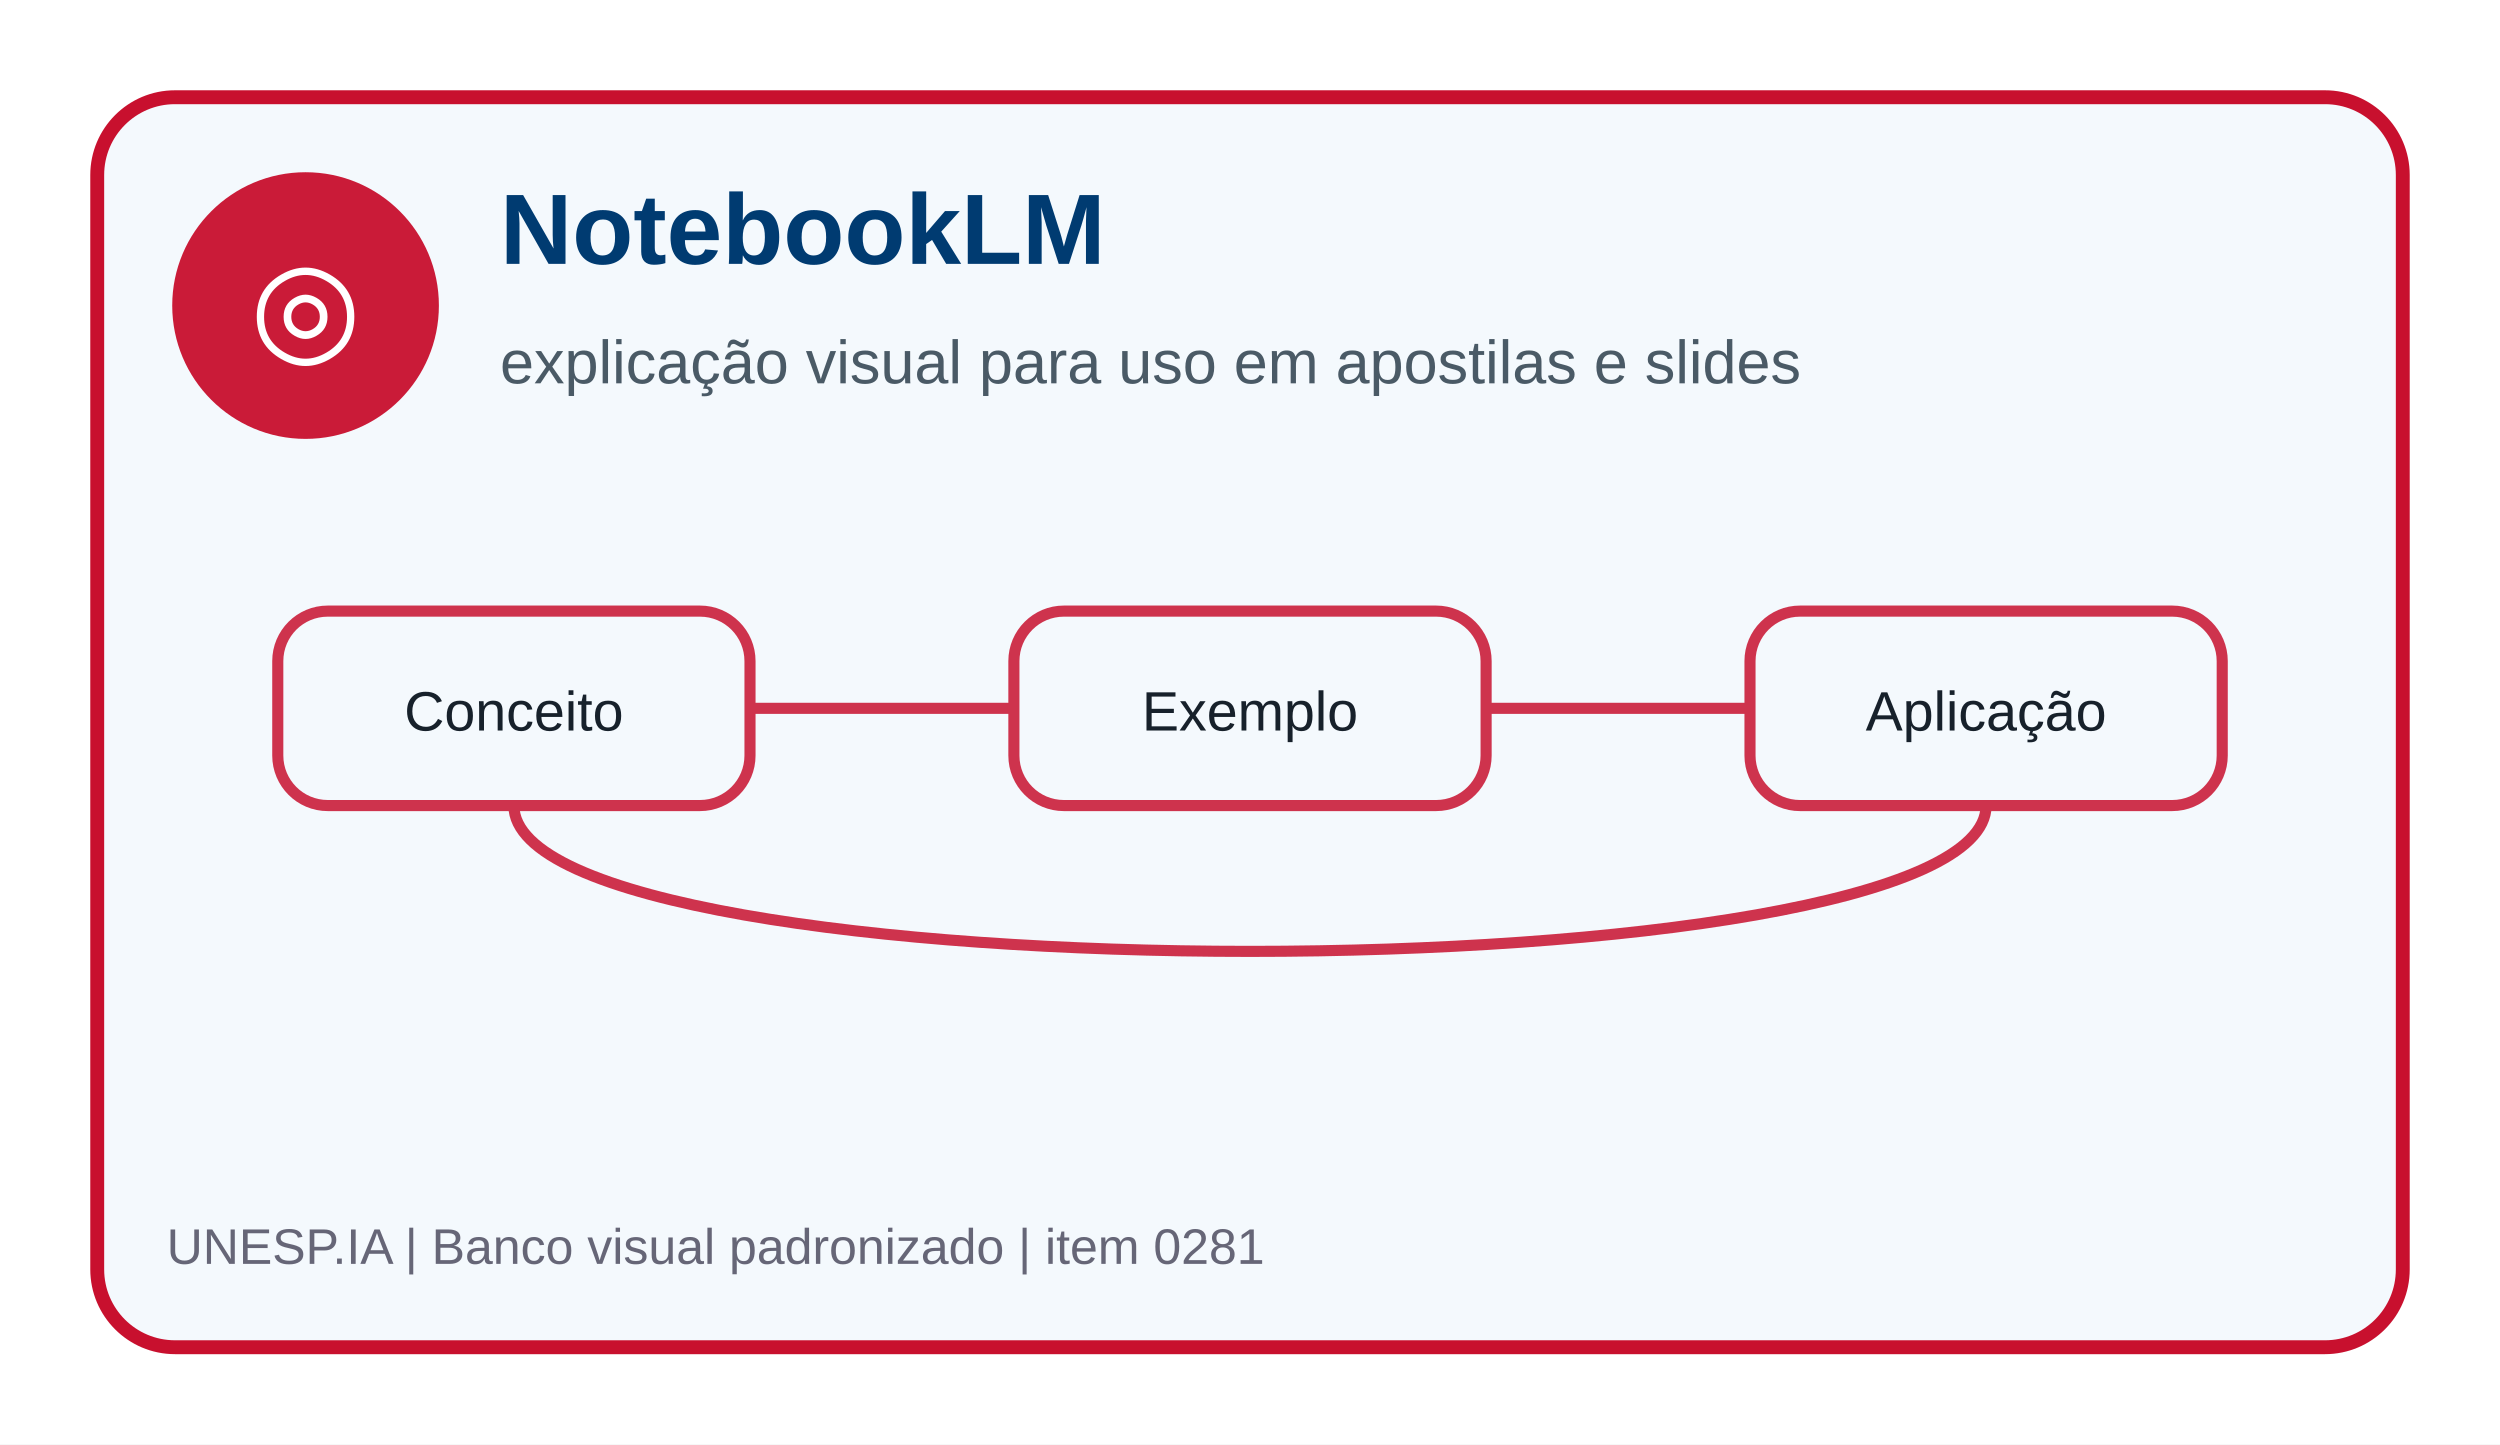
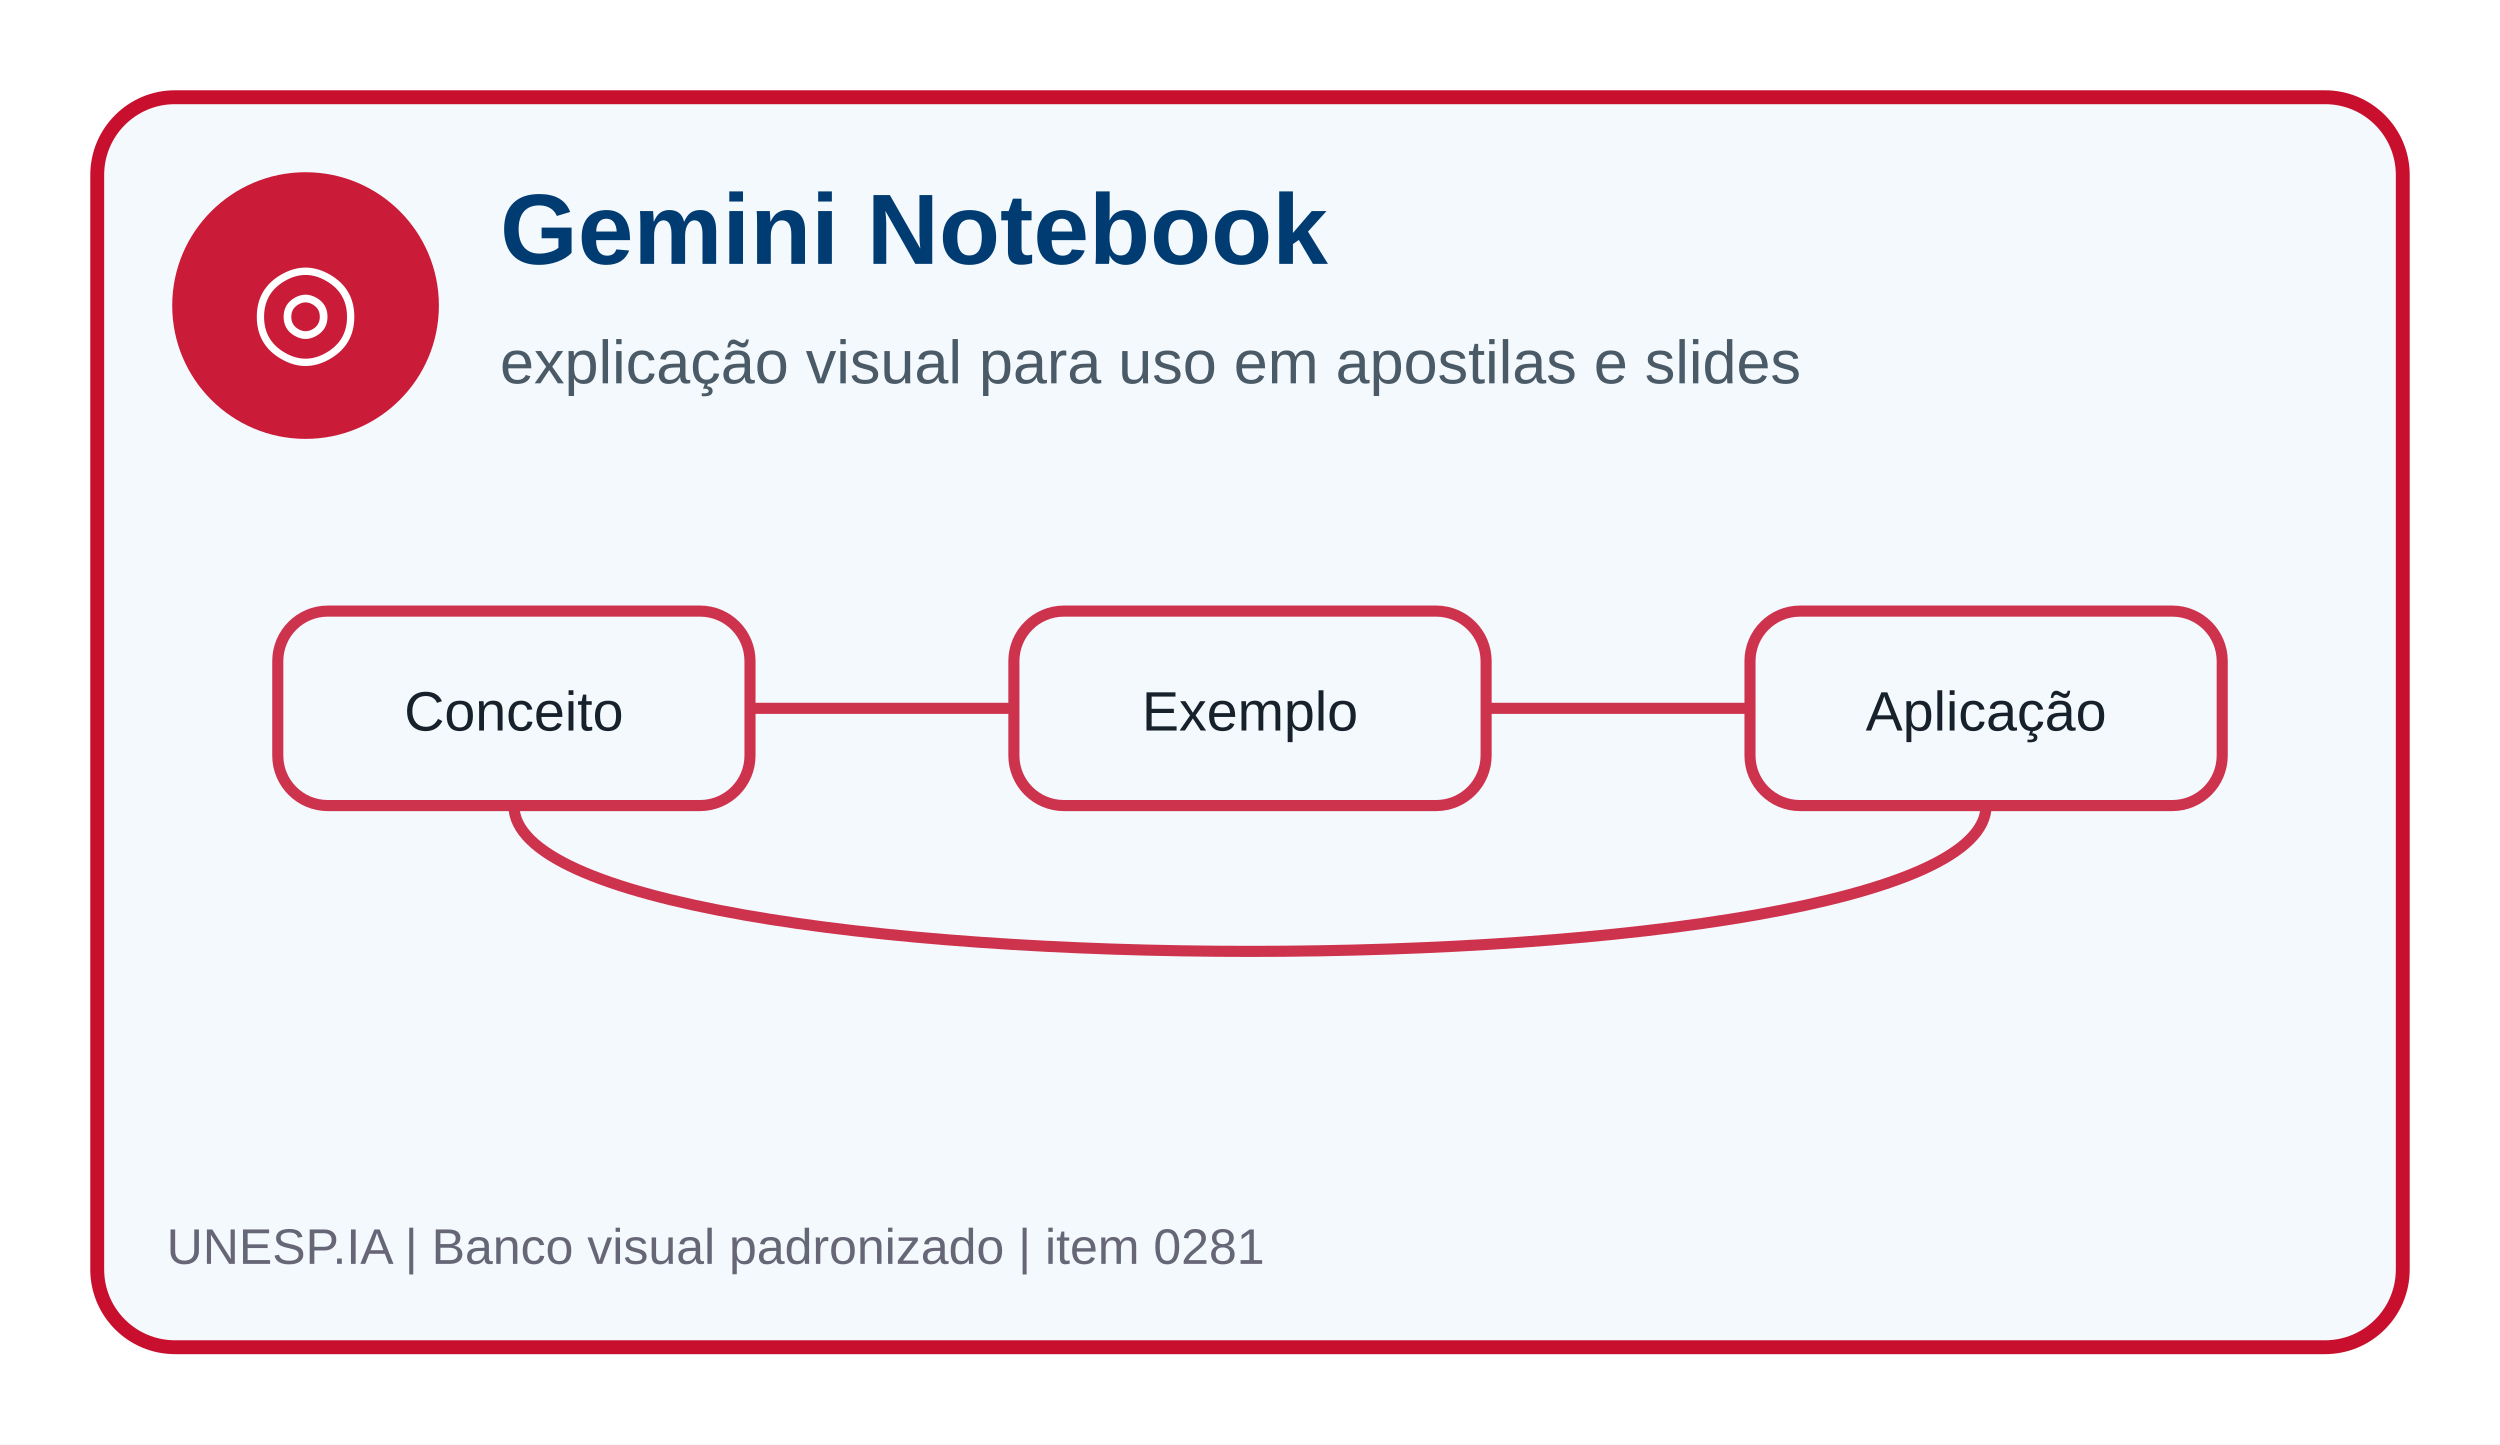
<svg xmlns="http://www.w3.org/2000/svg" width="900" height="520" viewBox="0 0 900 520">
  <rect width="900" height="520" fill="#ffffff" />
  <rect x="35" y="35" width="830" height="450" rx="28" fill="#F4F9FD" stroke="#C8102E" stroke-width="5" />
  <circle cx="110" cy="110" r="48" fill="#C8102E" opacity=".95" />
  <text x="110" y="126" text-anchor="middle" font-family="Arial" font-size="46" fill="white">◎</text>
-   <text x="180" y="95" font-family="Arial" font-size="36" font-weight="700" fill="#003B71">NotebookLM</text>
+   <text x="180" y="95" font-family="Arial" font-size="36" font-weight="700" fill="#003B71">Gemini Notebook</text>
  <text x="180" y="138" font-family="Arial" font-size="22" fill="#4A5A66">explicação visual para uso em apostilas e slides</text>
  <g fill="none" stroke="#C8102E" stroke-width="4" opacity=".85">
    <rect x="100" y="220" width="170" height="70" rx="18" />
    <rect x="365" y="220" width="170" height="70" rx="18" />
    <rect x="630" y="220" width="170" height="70" rx="18" />
    <path d="M270 255 L365 255" />
    <path d="M535 255 L630 255" />
    <path d="M185 290 C185 360 715 360 715 290" />
  </g>
  <text x="185" y="263" text-anchor="middle" font-family="Arial" font-size="20" fill="#17212B">Conceito</text>
  <text x="450" y="263" text-anchor="middle" font-family="Arial" font-size="20" fill="#17212B">Exemplo</text>
  <text x="715" y="263" text-anchor="middle" font-family="Arial" font-size="20" fill="#17212B">Aplicação</text>
  <text x="60" y="455" font-family="Arial" font-size="18" fill="#667">UNESP.IA | Banco visual padronizado | item 0281</text>
</svg>
